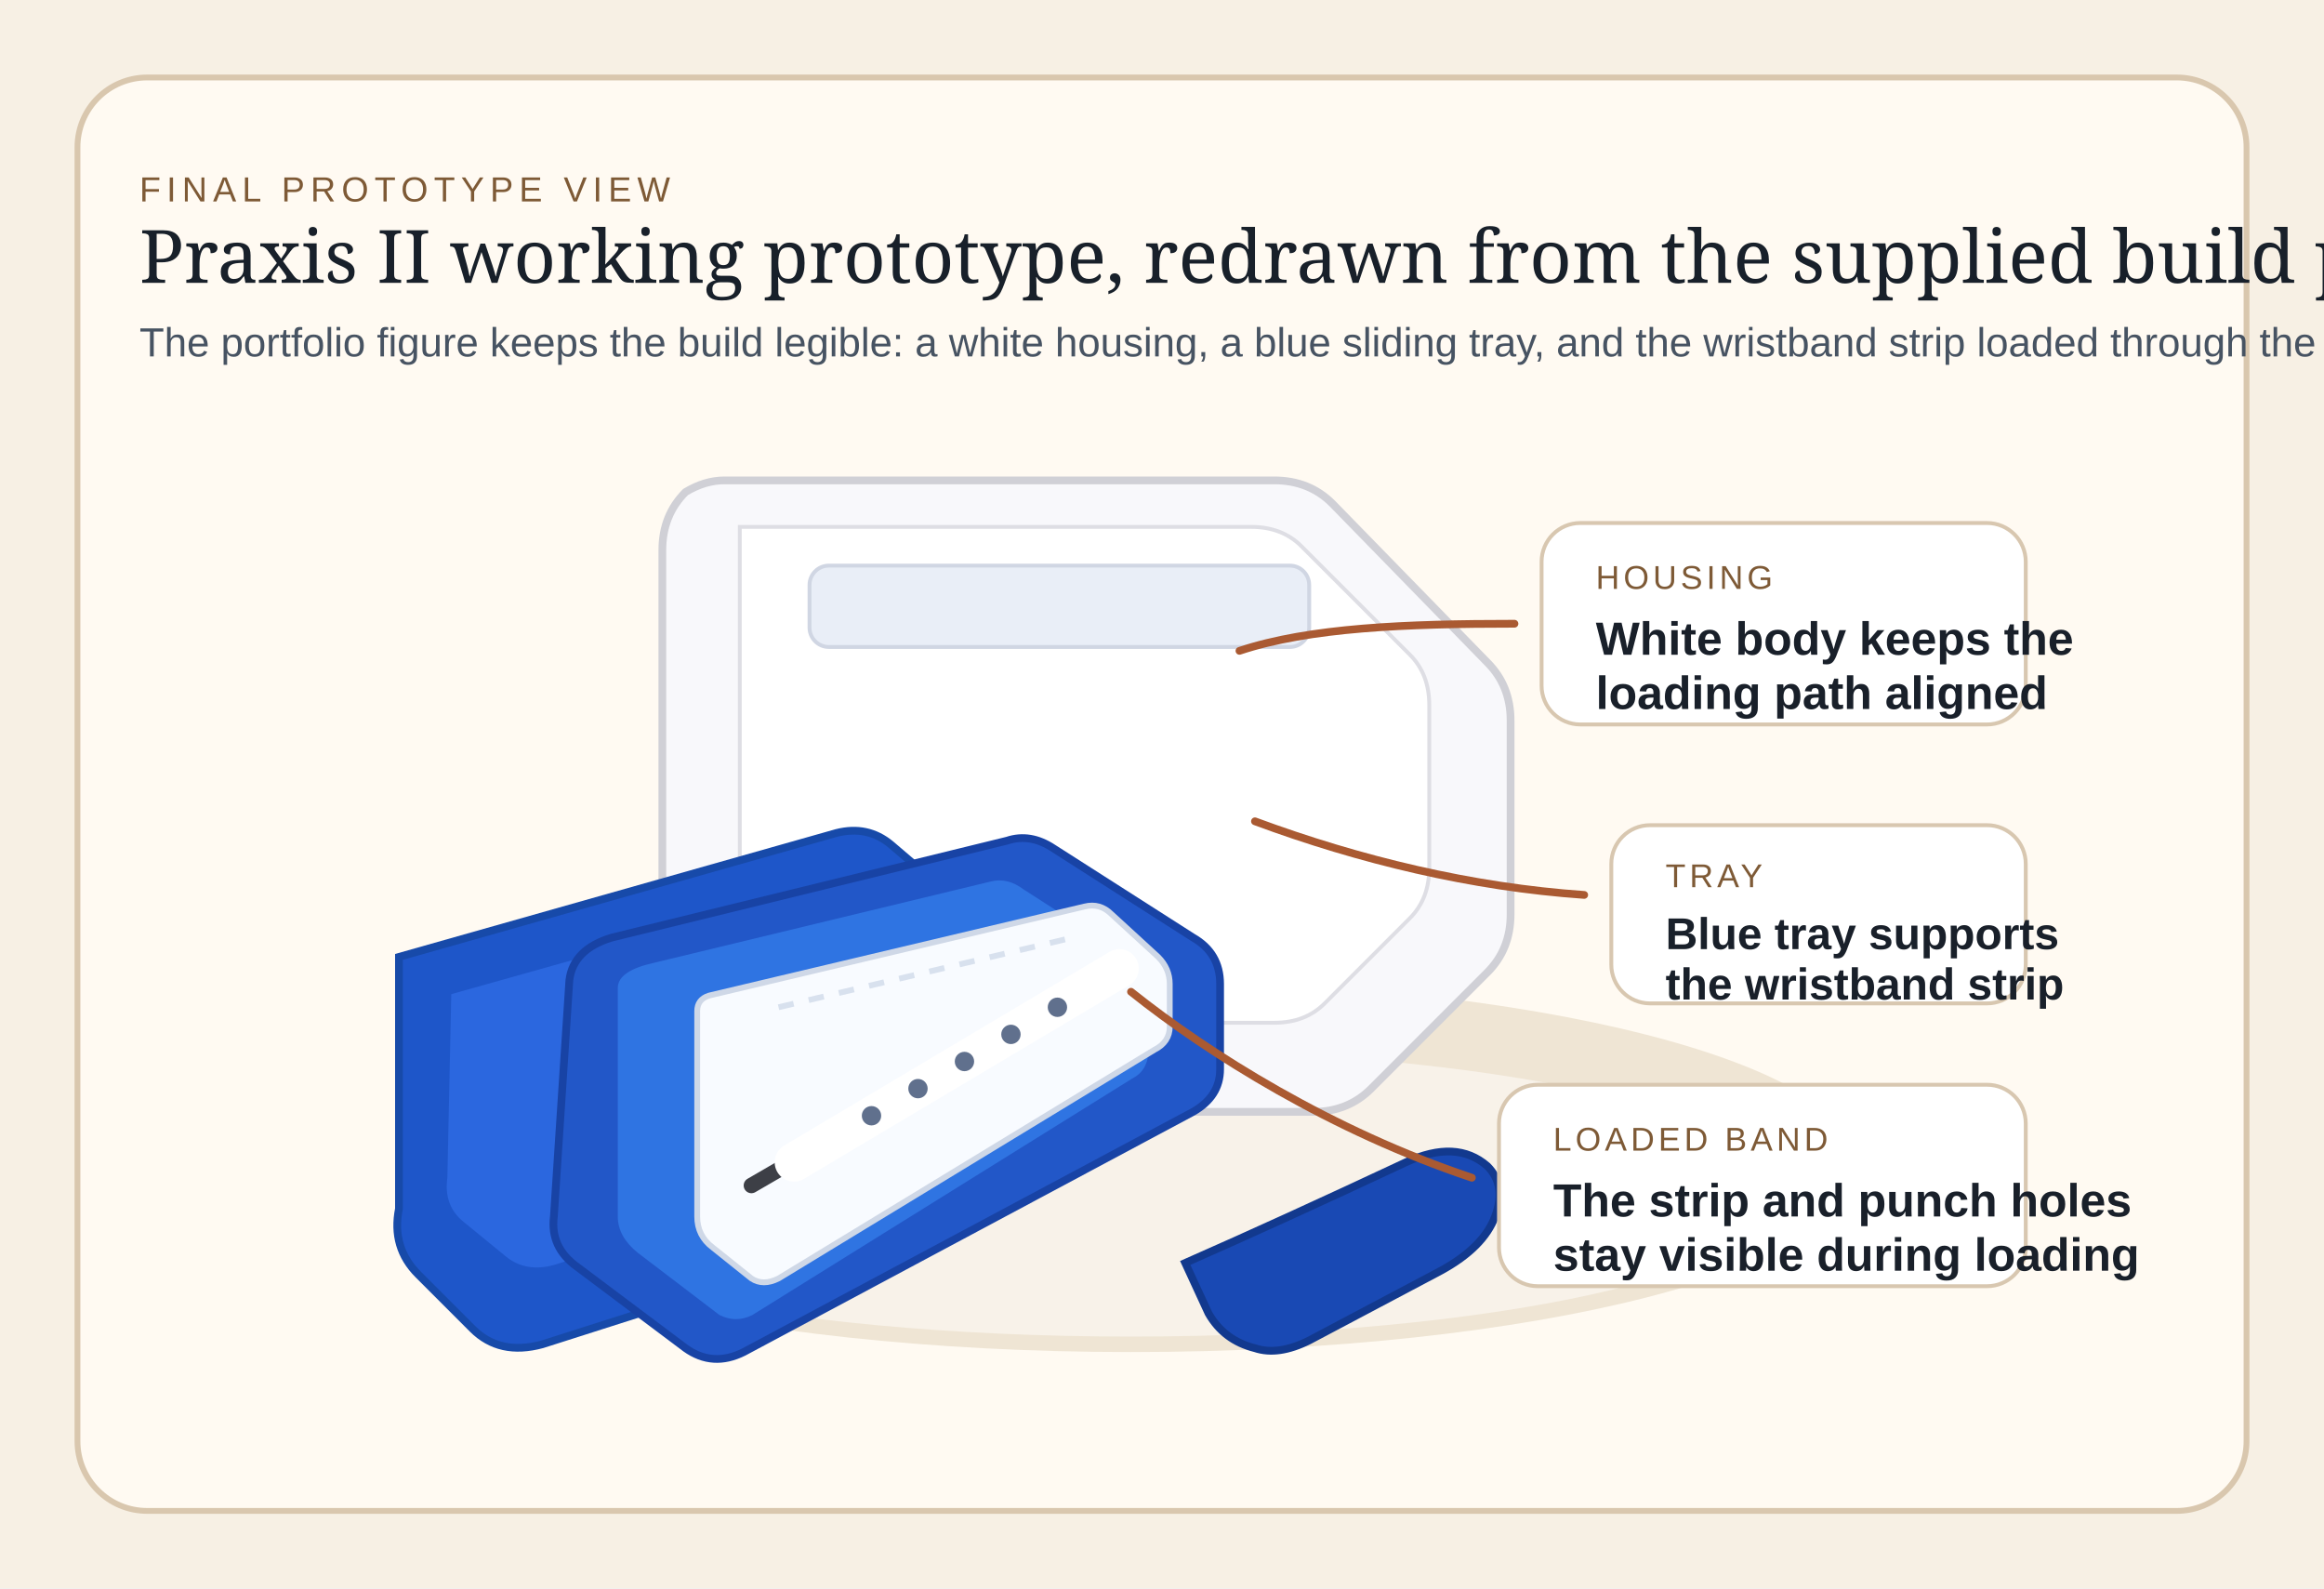
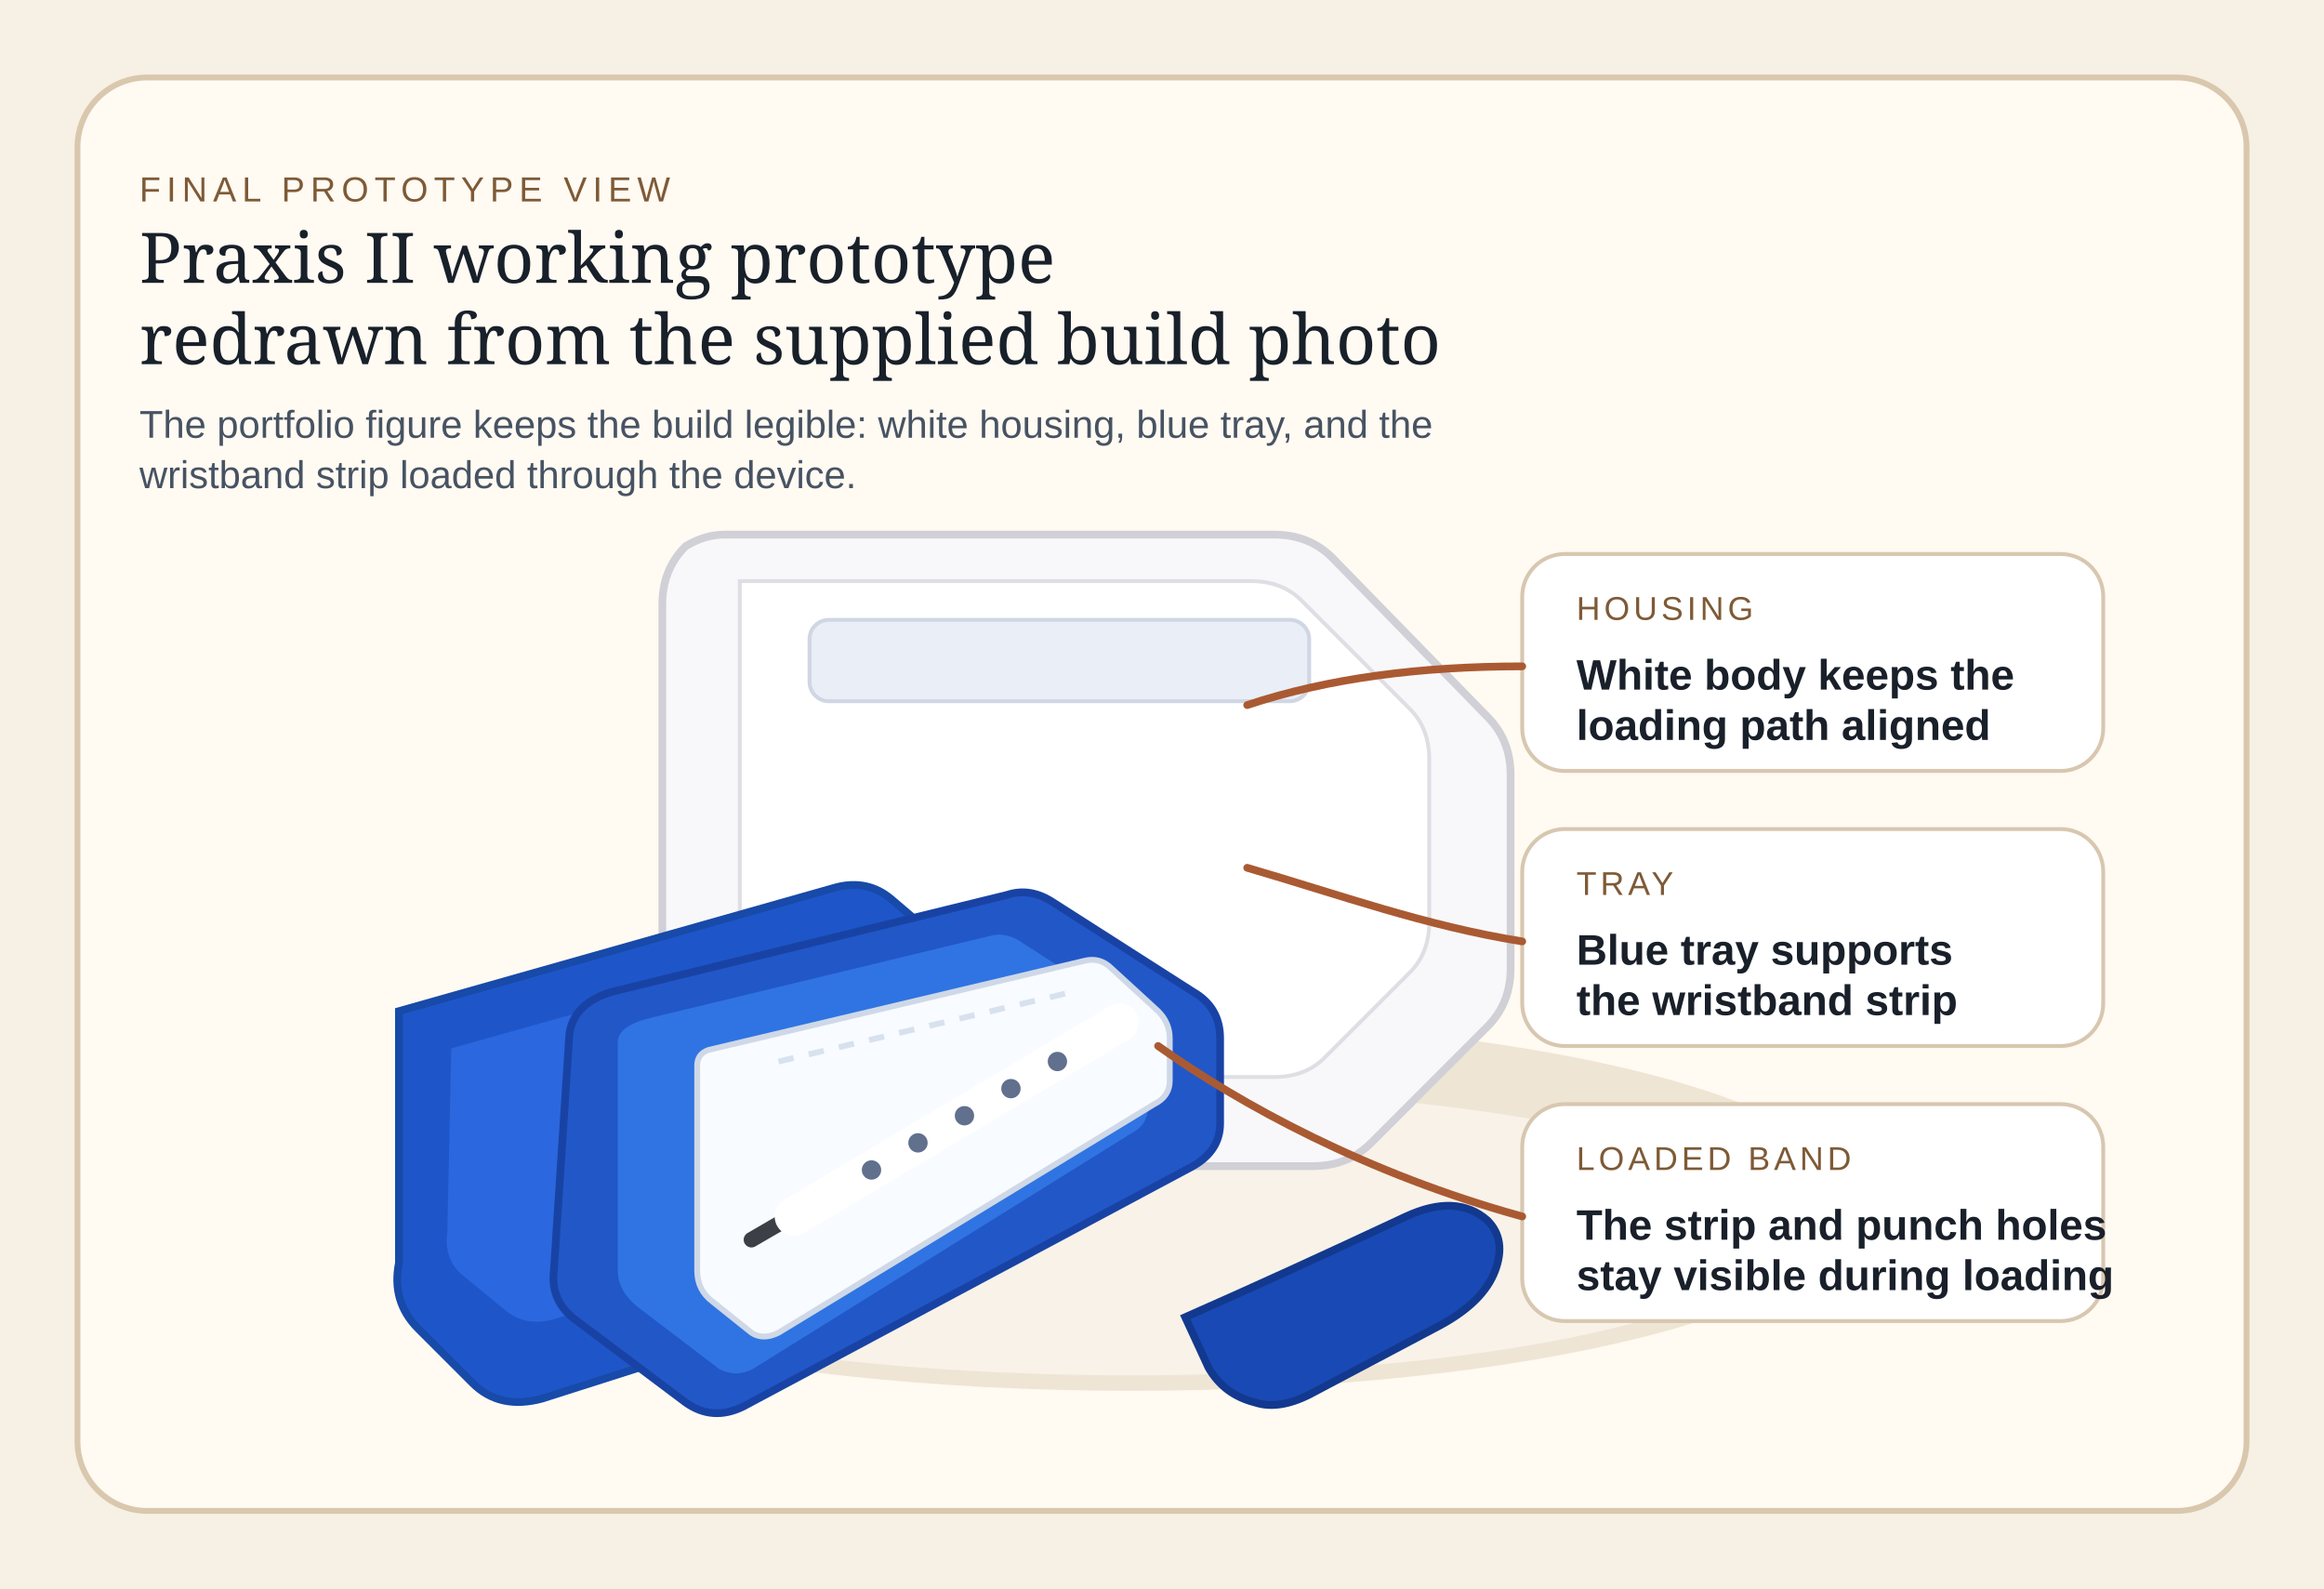
<svg xmlns="http://www.w3.org/2000/svg" viewBox="0 0 1200 820" role="img" aria-labelledby="title desc">
  <rect width="1200" height="820" fill="#f7f0e4" />
  <rect x="40" y="40" width="1120" height="740" rx="36" fill="#fffaf2" stroke="#d9c7ae" stroke-width="3" />
  <text x="72" y="104" font-family="'Public Sans', Arial, sans-serif" font-size="18" fill="#7e5a36" letter-spacing="3">FINAL PROTOTYPE VIEW</text>
-   <text x="72" y="146" font-family="'Fraunces', Georgia, serif" font-size="38" fill="#18202a">Praxis II working prototype, redrawn from the supplied build photo</text>
-   <text x="72" y="184" font-family="'Public Sans', Arial, sans-serif" font-size="21" fill="#475362">The portfolio figure keeps the build legible: a white housing, a blue sliding tray, and the wristband strip loaded through the device.</text>
+   <text x="72" y="146" font-family="'Fraunces', Georgia, serif" font-size="36" fill="#18202a">Praxis II working prototype</text>
+   <text x="72" y="188" font-family="'Fraunces', Georgia, serif" font-size="36" fill="#18202a">redrawn from the supplied build photo</text>
+   <text x="72" y="226" font-family="'Public Sans', Arial, sans-serif" font-size="20" fill="#475362">The portfolio figure keeps the build legible: white housing, blue tray, and the</text>
+   <text x="72" y="252" font-family="'Public Sans', Arial, sans-serif" font-size="20" fill="#475362">wristband strip loaded through the device.</text>
  <g>
-     <ellipse cx="584" cy="602" rx="376" ry="96" fill="#efe5d4" />
-     <ellipse cx="584" cy="616" rx="336" ry="74" fill="#f8f2e9" />
+     <ellipse cx="584" cy="622" rx="376" ry="96" fill="#efe5d4" />
+     <ellipse cx="584" cy="636" rx="336" ry="74" fill="#f8f2e9" />
  </g>
-   <g transform="translate(206 240)">
+   <g transform="translate(206 268)">
    <path d="M168 8 H452 Q470 8 482 20 L562 102 Q574 114 574 132 V232 Q574 250 562 262 L502 322 Q490 334 472 334 H206 Q188 334 176 322 L148 294 Q136 282 136 264 V44 Q136 26 148 14 Q158 8 168 8 Z" fill="#f8f8fb" stroke="#d0d0d6" stroke-width="4" />
    <path d="M176 32 H440 Q456 32 466 42 L522 98 Q532 108 532 124 V208 Q532 224 522 234 L478 278 Q468 288 452 288 H212 Q196 288 186 278 L182 274 Q176 268 176 258 Z" fill="#ffffff" stroke="#dedee4" stroke-width="2" />
    <rect x="212" y="52" width="258" height="42" rx="10" fill="#e9eef7" stroke="#d0d6e3" stroke-width="2" />
    <path d="M0 254 L226 190 Q242 186 254 196 L322 254 Q338 268 336 288 L328 352 Q324 372 306 380 L74 454 Q52 460 38 446 L10 418 Q-4 404 0 384 Z" fill="#1e56c9" stroke="#174aa9" stroke-width="4" />
    <path d="M28 274 L220 220 Q232 216 242 224 L292 268 Q302 276 300 288 L292 334 Q288 346 276 350 L80 412 Q66 416 56 408 L34 390 Q24 382 26 368 Z" fill="#2b67df" stroke="#2b67df" stroke-width="2" />
    <path d="M110 244 L314 194 Q326 190 338 198 L410 244 Q424 252 424 268 V312 Q424 326 410 334 L178 458 Q162 466 148 456 L92 414 Q78 404 80 388 L88 266 Q90 250 110 244 Z" fill="#2257c8" stroke="#1843a5" stroke-width="4" />
    <path d="M132 258 L306 216 Q314 214 322 220 L378 256 Q386 262 386 272 V302 Q386 312 378 316 L182 438 Q174 442 166 438 L124 406 Q114 398 114 388 V270 Q114 262 132 258 Z" fill="#2f74e2" stroke="#2f74e2" stroke-width="2" />
    <path d="M160 274 L354 228 Q362 226 368 232 L392 254 Q398 260 398 268 V290 Q398 298 390 302 L196 420 Q188 424 182 420 L162 404 Q154 398 154 388 V282 Q154 276 160 274 Z" fill="#f8fbff" stroke="#cfd8e7" stroke-width="3" />
    <path d="M196 280 L348 244" stroke="#d8e1ee" stroke-width="3" stroke-dasharray="8 8" />
    <path d="M182 372 L344 278" stroke="#3d3f46" stroke-width="8" stroke-linecap="round" />
    <path d="M204 360 L372 260" stroke="#ffffff" stroke-width="20" stroke-linecap="round" />
    <g fill="#60708d">
      <circle cx="244" cy="336" r="5" />
      <circle cx="268" cy="322" r="5" />
      <circle cx="292" cy="308" r="5" />
      <circle cx="316" cy="294" r="5" />
      <circle cx="340" cy="280" r="5" />
    </g>
    <path d="M406 412 Q456 390 520 360 Q546 348 562 362 Q572 372 566 388 Q560 404 538 416 L470 452 Q454 460 442 456 Q426 452 418 438 Z" fill="#1949b4" stroke="#12398e" stroke-width="4" />
  </g>
  <g font-family="'Public Sans', Arial, sans-serif">
-     <rect x="796" y="270" width="250" height="104" rx="20" fill="#fff" stroke="#d8c7b0" stroke-width="2" />
-     <text x="824" y="304" font-size="17" fill="#7e5a36" letter-spacing="2">HOUSING</text>
-     <text x="824" y="338" font-size="24" font-weight="700" fill="#19202a">White body keeps the</text>
-     <text x="824" y="366" font-size="24" font-weight="700" fill="#19202a">loading path aligned</text>
-     <rect x="832" y="426" width="214" height="92" rx="20" fill="#fff" stroke="#d8c7b0" stroke-width="2" />
-     <text x="860" y="458" font-size="17" fill="#7e5a36" letter-spacing="2">TRAY</text>
-     <text x="860" y="490" font-size="23" font-weight="700" fill="#19202a">Blue tray supports</text>
-     <text x="860" y="516" font-size="23" font-weight="700" fill="#19202a">the wristband strip</text>
-     <rect x="774" y="560" width="272" height="104" rx="20" fill="#fff" stroke="#d8c7b0" stroke-width="2" />
-     <text x="802" y="594" font-size="17" fill="#7e5a36" letter-spacing="2">LOADED BAND</text>
-     <text x="802" y="628" font-size="24" font-weight="700" fill="#19202a">The strip and punch holes</text>
-     <text x="802" y="656" font-size="24" font-weight="700" fill="#19202a">stay visible during loading</text>
+     <rect x="786" y="286" width="300" height="112" rx="22" fill="#fff" stroke="#d8c7b0" stroke-width="2" />
+     <text x="814" y="320" font-size="17" fill="#7e5a36" letter-spacing="2">HOUSING</text>
+     <text x="814" y="356" font-size="22" font-weight="700" fill="#19202a">White body keeps the</text>
+     <text x="814" y="382" font-size="22" font-weight="700" fill="#19202a">loading path aligned</text>
+     <rect x="786" y="428" width="300" height="112" rx="22" fill="#fff" stroke="#d8c7b0" stroke-width="2" />
+     <text x="814" y="462" font-size="17" fill="#7e5a36" letter-spacing="2">TRAY</text>
+     <text x="814" y="498" font-size="22" font-weight="700" fill="#19202a">Blue tray supports</text>
+     <text x="814" y="524" font-size="22" font-weight="700" fill="#19202a">the wristband strip</text>
+     <rect x="786" y="570" width="300" height="112" rx="22" fill="#fff" stroke="#d8c7b0" stroke-width="2" />
+     <text x="814" y="604" font-size="17" fill="#7e5a36" letter-spacing="2">LOADED BAND</text>
+     <text x="814" y="640" font-size="22" font-weight="700" fill="#19202a">The strip and punch holes</text>
+     <text x="814" y="666" font-size="22" font-weight="700" fill="#19202a">stay visible during loading</text>
  </g>
  <g stroke="#aa5a32" stroke-width="4" stroke-linecap="round" fill="none">
-     <path d="M782 322 C726 322 676 324 640 336" />
-     <path d="M818 462 C760 458 702 444 648 424" />
-     <path d="M760 608 C688 584 624 544 584 512" />
+     <path d="M786 344 C734 344 686 350 644 364" />
+     <path d="M786 486 C736 478 692 462 644 448" />
+     <path d="M786 628 C706 606 640 570 598 540" />
  </g>
</svg>
